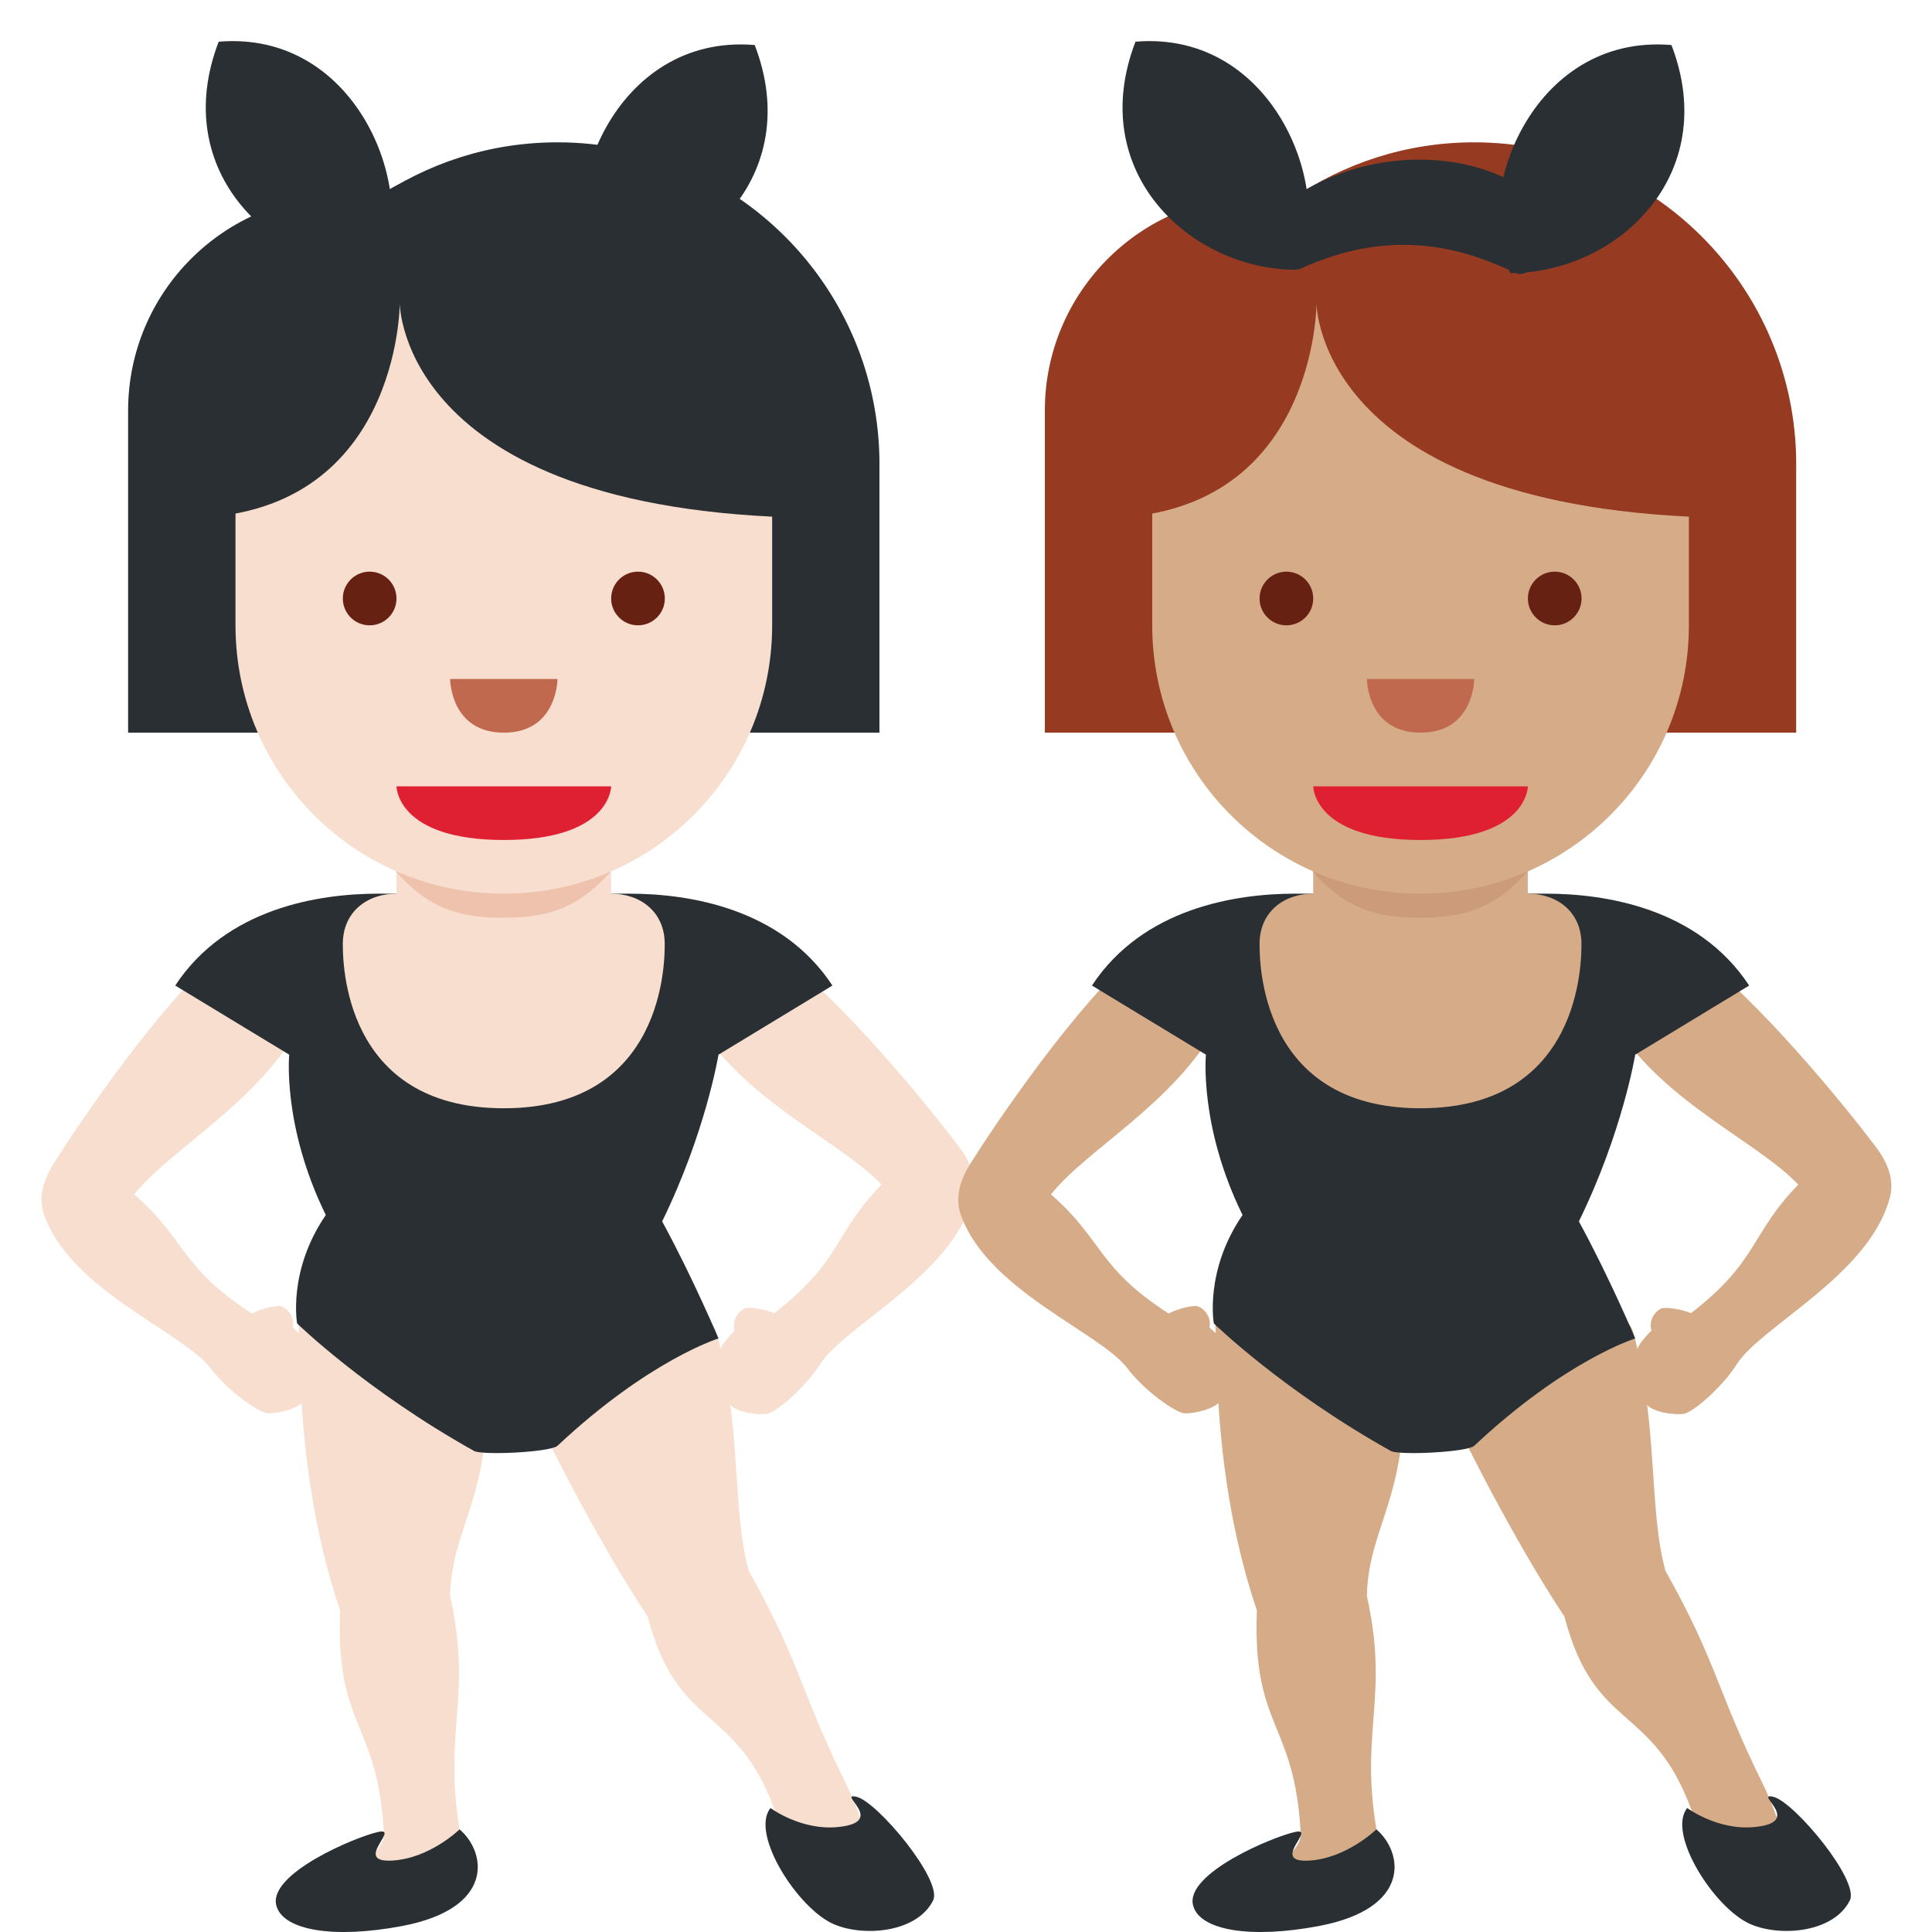
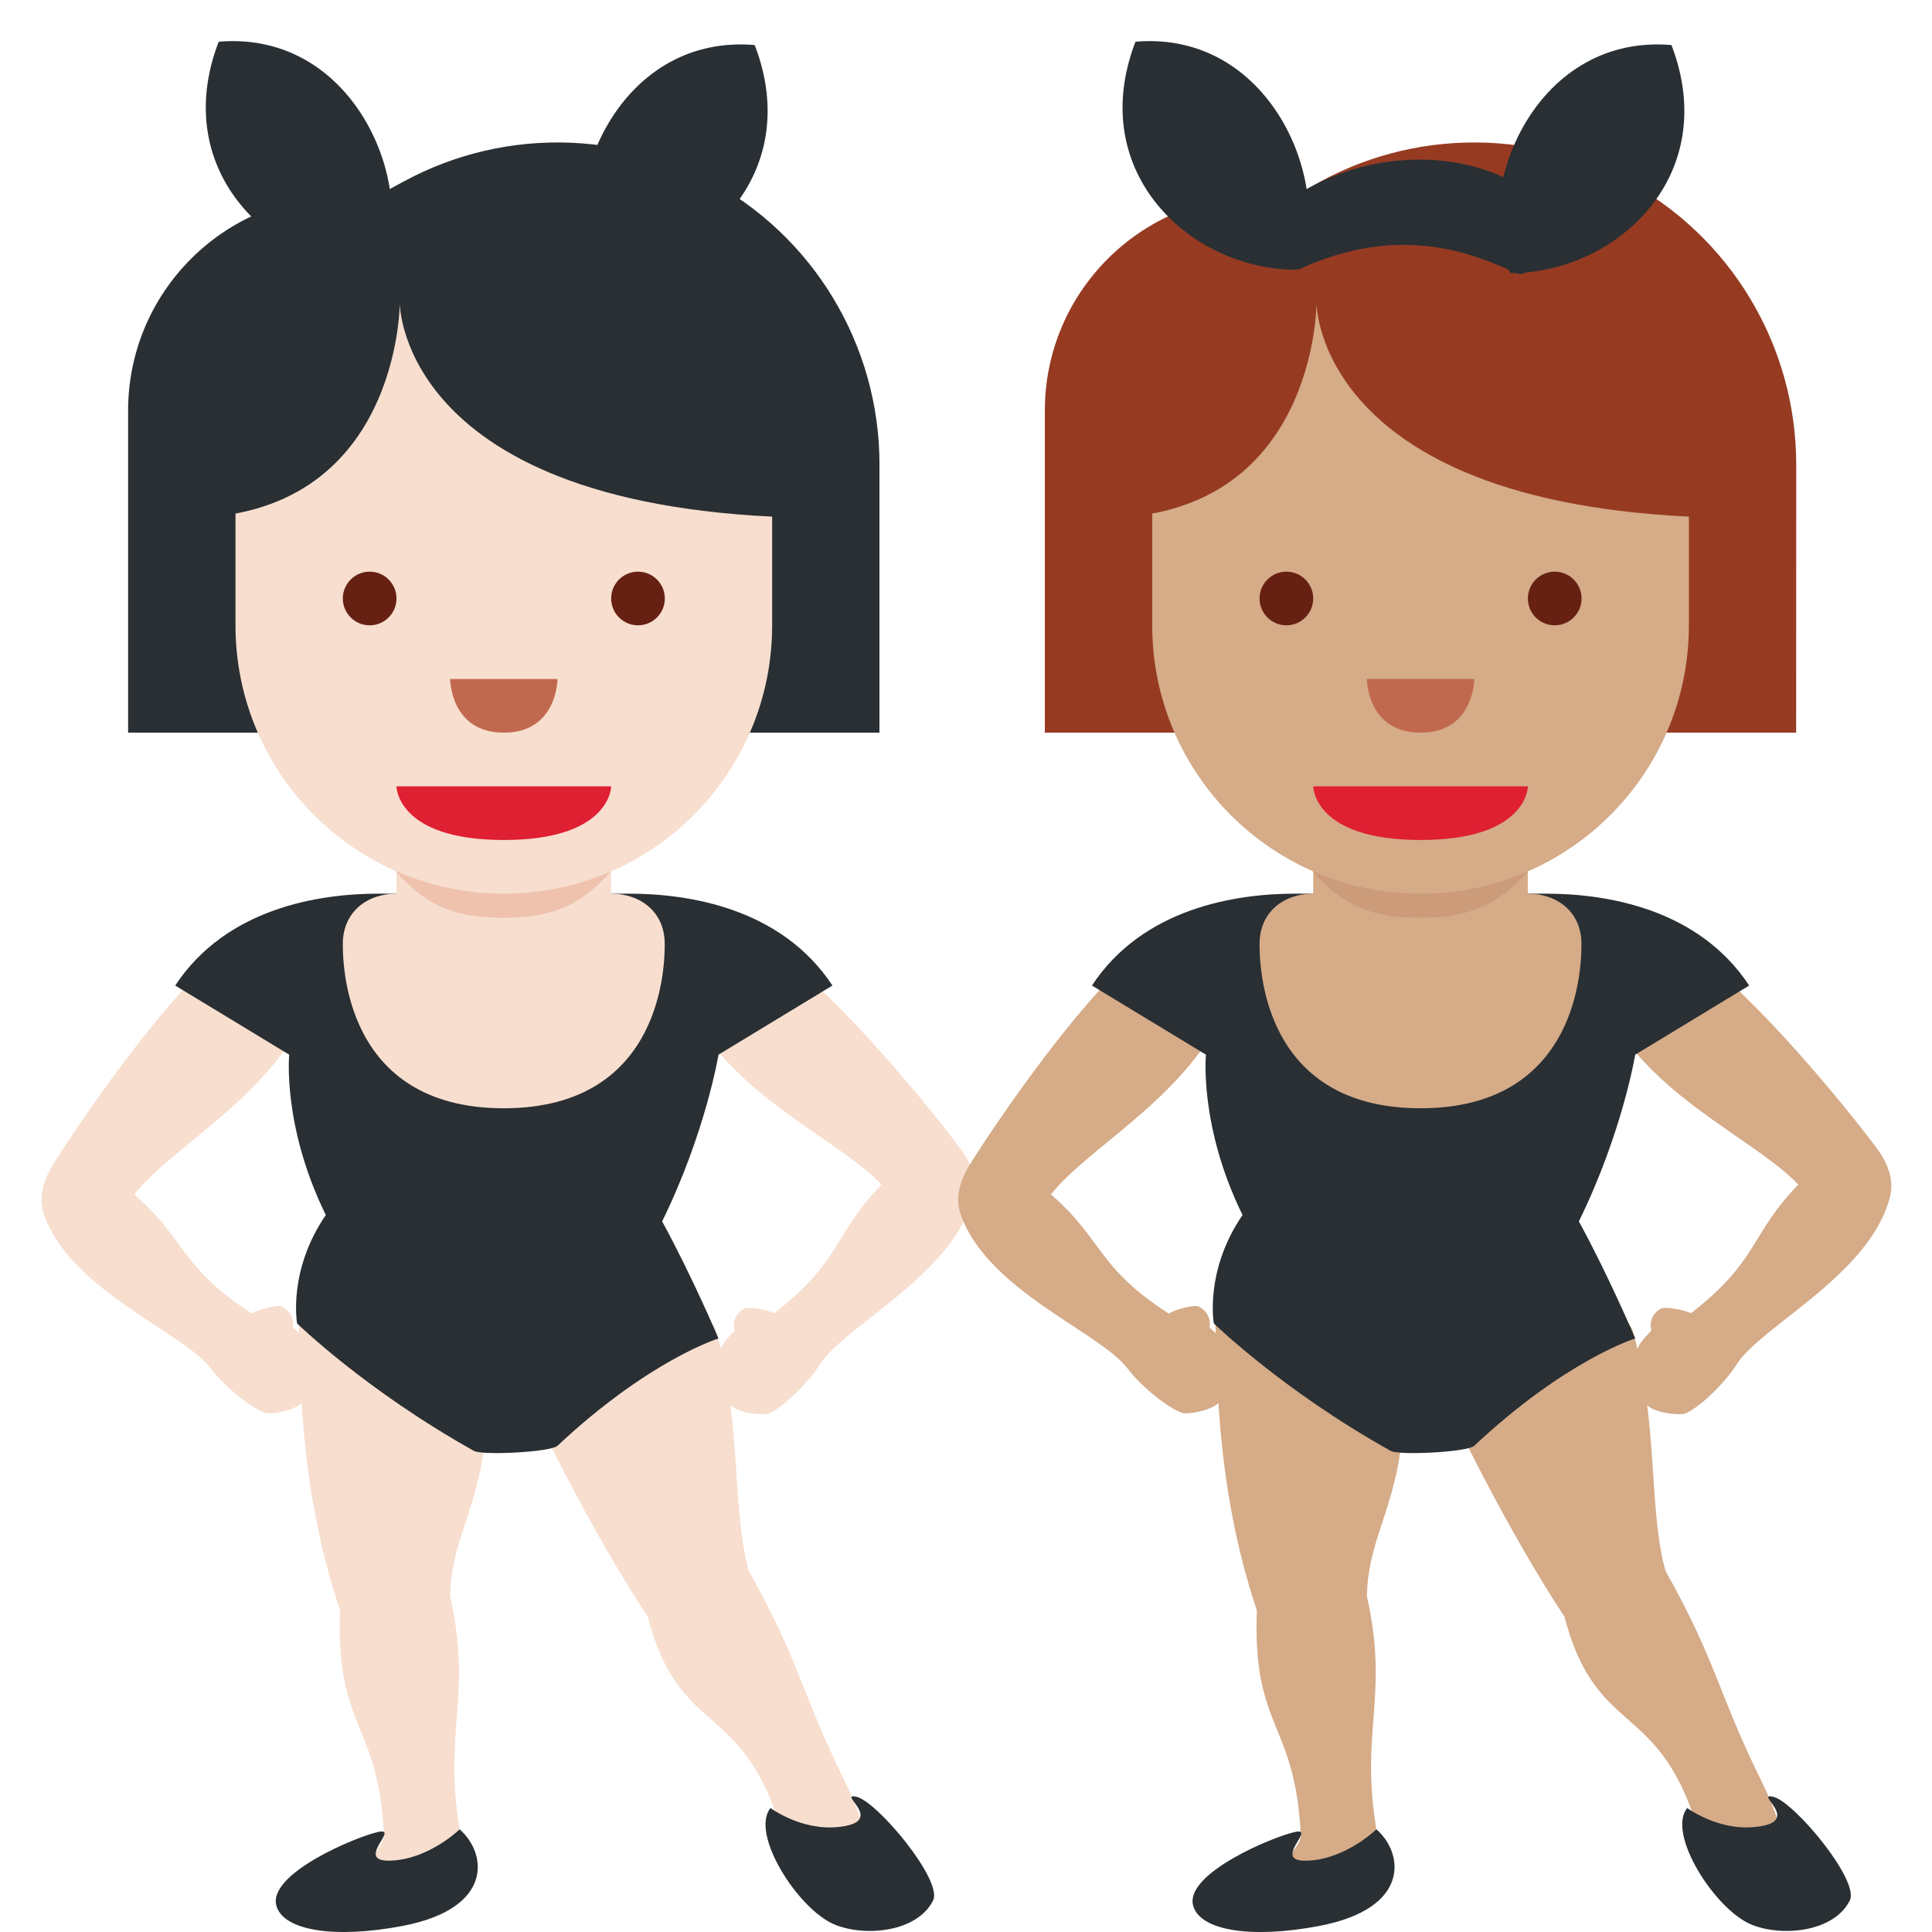
<svg xmlns="http://www.w3.org/2000/svg" viewBox="0 0 36 36">
-   <path fill="#F7DECE" d="M8.564 34.087c.131.787-2.091 1.454-2.376 1.326-.305-.137.988-.808.967-1.226-.106-2.12-.904-1.961-.818-4.18-.802-2.376-.735-4.653-.772-5.287-.087-1.472 3.528.615 3.509 1.518-.038 1.776-.663 2.321-.687 3.502.42 1.882-.131 2.499.177 4.347zm7.189-.872c.353.715.726 1.971.416 1.931-.331-.043-1.396-.505-1.736-1.427-.734-1.991-1.804-1.447-2.364-3.596-1.047-1.579-2.186-3.886-2.406-4.482-.509-1.384 3.441-1.701 3.683-.832.477 1.711.287 3.328.607 4.465.948 1.68.97 2.261 1.8 3.941z" />
-   <path fill="#F7DECE" d="M5.621 26.146c-.164.146-.57.212-.669.182-.232-.07-.745-.46-1.026-.831-.513-.675-2.601-1.446-3.103-2.856-.085-.238-.067-.524.118-.86.113-.205 1.505-2.37 2.77-3.655.336-.342 1.248-.428 1.676-.104.427.323.483.579.233 1.04-.811 1.497-2.441 2.342-3.119 3.194.974.847.851 1.353 2.193 2.22.156-.088.457-.158.538-.136.08.022.264.154.224.397.024.02.226.196.271.286.126.245.107.934-.106 1.123zm8.023.065c.176.132.586.163.682.125.225-.089.703-.521.953-.914.454-.715 2.471-1.659 2.853-3.106.065-.244.023-.528-.19-.847-.13-.195-1.698-2.235-3.066-3.41-.364-.312-1.279-.322-1.679.037-.399.358-.433.617-.146 1.056.934 1.424 2.628 2.129 3.375 2.922-.9.925-.735 1.419-2 2.396-.163-.075-.469-.119-.547-.09-.078.029-.25.176-.19.414-.022.021-.209.214-.246.307-.103.255-.027.939.201 1.11z" />
-   <path fill="#292F33" d="M15.511 18.364c-.953-1.447-2.684-1.712-3.788-1.712H9.388v.002-.002H7.053c-1.104 0-2.835.265-3.788 1.712l2.124 1.288s-.131 1.332.682 2.988c-.713 1.04-.535 2.02-.535 2.02s1.277 1.248 3.297 2.376c.153.086 1.427.024 1.555-.096 1.706-1.6 3-2 3-2s-.488-1.153-1.05-2.181c.812-1.656 1.05-3.107 1.05-3.107l2.123-1.288z" />
-   <path fill="#F7DECE" d="M12.386 17.587c0-.588-.445-.935-1-.935v-3H7.388v3c-.555 0-1 .347-1 .935 0 .323 0 3.063 2.997 3.064h.004c2.997-.001 2.997-2.74 2.997-3.064z" />
-   <path fill="#EEC2AD" d="M7.379 16.242c.608.687 1.178.859 1.998.859.819 0 1.394-.173 2.002-.859v-.812h-4v.812z" />
-   <path fill="#292F33" d="M16.388 8.653c0-3.314-2.687-6.001-6.001-6.001-1.264 0-2.435.393-3.402 1.06-.196-.03-.393-.06-.598-.06-2.209 0-4 1.791-4 4v6h14V8.653z" />
-   <path fill="#F7DECE" d="M14.388 5.652h-10v6.001c0 2.762 2.238 5 5 5s5-2.237 5-5V5.652z" />
-   <path fill="#292F33" d="M14.449 4.652h-10l-1 5c4 0 4-4 4-4s0 4 8 4l-1-5z" />
-   <path fill="#DF1F32" d="M11.388 14.652h-4s0 1 2 1 2-1 2-1z" />
-   <circle fill="#662113" cx="6.888" cy="11.152" r=".5" />
-   <circle fill="#662113" cx="11.888" cy="11.152" r=".5" />
-   <path fill="#C1694F" d="M8.388 12.652h2s0 1-1 1-1-1-1-1z" />
-   <path fill="#292F33" d="M4.075.777c2.625-.219 3.75 2.875 3 4.25-1.968 0-3.937-1.813-3-4.25zm9.988.062c-2.625-.219-3.75 2.875-3 4.25 1.969 0 3.937-1.812 3-4.25z" />
-   <path fill="#292F33" d="M6.7 3.902c1.812-1.438 4.344-1.062 5.156.156.031.312-.37 1.178-.688 1.031-.812-.375-2.188-.938-4.063-.062-.092-.063-.439-1.098-.405-1.125zm7.657 29.788c-.386.475.511 1.883 1.188 2.168.564.238 1.545.149 1.842-.446.186-.373-1.04-1.842-1.426-1.931-.386-.089.594.475-.356.564-.684.065-1.248-.355-1.248-.355zm-5.793.397c.505.435.654 1.474-1.069 1.801-1.268.241-2.228.086-2.347-.386-.148-.594 1.486-1.278 1.902-1.367.416-.089-.475.564.238.535.712-.03 1.276-.583 1.276-.583z" />
-   <path fill="#D5AB88" d="M25.647 34.087c.131.787-2.091 1.454-2.376 1.326-.305-.137.988-.808.967-1.226-.106-2.12-.904-1.961-.818-4.18-.802-2.376-.735-4.653-.772-5.287-.087-1.472 3.528.615 3.509 1.518-.038 1.776-.663 2.321-.687 3.502.419 1.882-.132 2.499.177 4.347zm7.188-.872c.353.715.726 1.971.416 1.931-.331-.043-1.396-.505-1.736-1.427-.734-1.991-1.804-1.447-2.364-3.596-1.047-1.579-2.186-3.886-2.406-4.482-.509-1.384 3.441-1.701 3.683-.832.477 1.711.287 3.328.607 4.465.948 1.68.97 2.261 1.8 3.941z" />
-   <path fill="#D5AB88" d="M22.703 26.146c-.164.146-.57.212-.669.182-.232-.07-.745-.46-1.026-.831-.513-.675-2.601-1.446-3.103-2.856-.085-.238-.067-.524.118-.86.113-.205 1.505-2.37 2.77-3.655.336-.342 1.248-.428 1.676-.104.427.323.483.579.233 1.04-.811 1.497-2.441 2.342-3.119 3.194.974.847.851 1.353 2.193 2.22.156-.088.457-.158.538-.136.08.022.264.154.224.397.024.02.226.196.271.286.126.245.107.934-.106 1.123zm8.023.065c.176.132.586.163.682.125.225-.089.703-.521.953-.914.454-.715 2.471-1.659 2.853-3.106.065-.244.023-.528-.19-.847-.13-.195-1.698-2.235-3.066-3.41-.364-.312-1.279-.322-1.679.037-.399.358-.433.617-.146 1.056.934 1.424 2.628 2.129 3.375 2.922-.9.925-.735 1.419-2 2.396-.163-.075-.469-.119-.547-.09-.078.029-.25.176-.19.414-.022.021-.209.214-.246.307-.103.255-.027.939.201 1.11z" />
-   <path fill="#292F33" d="M32.593 18.364c-.953-1.447-2.684-1.712-3.788-1.712H26.47v.002-.002h-2.335c-1.104 0-2.835.265-3.788 1.712l2.124 1.288s-.131 1.332.682 2.988c-.713 1.04-.535 2.02-.535 2.02s1.277 1.248 3.297 2.376c.153.086 1.427.024 1.555-.096 1.706-1.6 3-2 3-2s-.488-1.153-1.05-2.181c.812-1.656 1.05-3.107 1.05-3.107l2.123-1.288z" />
-   <path fill="#D5AB88" d="M29.468 17.587c0-.588-.445-.935-1-.935v-3H24.47v3c-.555 0-1 .347-1 .935 0 .323 0 3.063 2.997 3.064h.004c2.997-.001 2.997-2.74 2.997-3.064z" />
-   <path fill="#CC9B7A" d="M24.462 16.242c.608.687 1.178.859 1.998.859.819 0 1.394-.173 2.002-.859v-.812h-4v.812z" />
-   <path fill="#963B22" d="M33.47 8.653c0-3.314-2.687-6.001-6.001-6.001-1.264 0-2.435.393-3.402 1.06-.196-.03-.393-.06-.598-.06-2.209 0-4 1.791-4 4v6h14V8.653z" />
-   <path fill="#D5AB88" d="M31.47 5.652h-10v6.001c0 2.762 2.238 5 5 5s5-2.237 5-5V5.652z" />
-   <path fill="#963B22" d="M31.531 4.652h-10l-1 5c4 0 4-4 4-4s0 4 8 4l-1-5z" />
-   <path fill="#DF1F32" d="M28.47 14.652h-4s0 1 2 1 2-1 2-1z" />
-   <circle fill="#662113" cx="23.97" cy="11.152" r=".5" />
-   <circle fill="#662113" cx="28.97" cy="11.152" r=".5" />
-   <path fill="#C1694F" d="M25.47 12.652h2s0 1-1 1-1-1-1-1z" />
-   <path fill="#292F33" d="M21.158.777c2.625-.219 3.75 2.875 3 4.25-1.969 0-3.938-1.813-3-4.25zm9.987.062c-2.625-.219-3.75 2.875-3 4.25 1.969 0 3.937-1.812 3-4.25z" />
-   <path fill="#292F33" d="M23.783 3.902c1.812-1.438 4.344-1.062 5.156.156.031.312-.37 1.178-.688 1.031-.812-.375-2.188-.938-4.063-.062-.093-.063-.44-1.098-.405-1.125zm7.656 29.788c-.386.475.511 1.883 1.188 2.168.564.238 1.545.149 1.842-.446.186-.373-1.04-1.842-1.426-1.931-.386-.089.594.475-.356.564-.684.065-1.248-.355-1.248-.355zm-5.792.397c.505.435.654 1.474-1.069 1.801-1.268.241-2.228.086-2.347-.386-.149-.594 1.485-1.277 1.901-1.366.416-.089-.475.564.238.535.712-.031 1.277-.584 1.277-.584z" />
+   <path fill="#f7dece" d="M8.564 34.087c.131.787-2.091 1.454-2.376 1.326-.305-.137.988-.808.967-1.226-.106-2.12-.904-1.961-.818-4.18-.802-2.376-.735-4.653-.772-5.287-.087-1.472 3.528.615 3.509 1.518-.038 1.776-.663 2.321-.687 3.502.42 1.882-.131 2.499.177 4.347m7.189-.872c.353.715.726 1.971.416 1.931-.331-.043-1.396-.505-1.736-1.427-.734-1.991-1.804-1.447-2.364-3.596-1.047-1.579-2.186-3.886-2.406-4.482-.509-1.384 3.441-1.701 3.683-.832.477 1.711.287 3.328.607 4.465.948 1.68.97 2.261 1.8 3.941" />
+   <path fill="#f7dece" d="M5.621 26.146c-.164.146-.57.212-.669.182-.232-.07-.745-.46-1.026-.831-.513-.675-2.601-1.446-3.103-2.856-.085-.238-.067-.524.118-.86.113-.205 1.505-2.37 2.77-3.655.336-.342 1.248-.428 1.676-.104.427.323.483.579.233 1.04-.811 1.497-2.441 2.342-3.119 3.194.974.847.851 1.353 2.193 2.22.156-.088.457-.158.538-.136.08.022.264.154.224.397.024.02.226.196.271.286.126.245.107.934-.106 1.123m8.023.065c.176.132.586.163.682.125.225-.089.703-.521.953-.914.454-.715 2.471-1.659 2.853-3.106.065-.244.023-.528-.19-.847-.13-.195-1.698-2.235-3.066-3.41-.364-.312-1.279-.322-1.679.037-.399.358-.433.617-.146 1.056.934 1.424 2.628 2.129 3.375 2.922-.9.925-.735 1.419-2 2.396-.163-.075-.469-.119-.547-.09a.35.35 0 0 0-.19.414c-.022.021-.209.214-.246.307-.103.255-.027.939.201 1.11" />
+   <path fill="#292f33" d="M15.511 18.364c-.953-1.447-2.684-1.712-3.788-1.712H9.388v.002-.002H7.053c-1.104 0-2.835.265-3.788 1.712l2.124 1.288s-.131 1.332.682 2.988c-.713 1.04-.535 2.02-.535 2.02s1.277 1.248 3.297 2.376c.153.086 1.427.024 1.555-.096 1.706-1.6 3-2 3-2s-.488-1.153-1.05-2.181c.812-1.656 1.05-3.107 1.05-3.107z" />
+   <path fill="#f7dece" d="M12.386 17.587c0-.588-.445-.935-1-.935v-3H7.388v3c-.555 0-1 .347-1 .935 0 .323 0 3.063 2.997 3.064h.004c2.997-.001 2.997-2.74 2.997-3.064" />
+   <path fill="#eec2ad" d="M7.379 16.242c.608.687 1.178.859 1.998.859.819 0 1.394-.173 2.002-.859v-.812h-4z" />
+   <path fill="#292f33" d="M16.388 8.653a6.001 6.001 0 0 0-9.403-4.941 4 4 0 0 0-.598-.06 4 4 0 0 0-4 4v6h14V8.653z" />
+   <path fill="#f7dece" d="M14.388 5.652h-10v6.001c0 2.762 2.238 5 5 5s5-2.237 5-5z" />
+   <path fill="#292f33" d="M14.449 4.652h-10l-1 5c4 0 4-4 4-4s0 4 8 4z" />
+   <path fill="#df1f32" d="M11.388 14.652h-4s0 1 2 1 2-1 2-1" />
+   <circle cx="6.888" cy="11.152" r=".5" fill="#662113" />
+   <circle cx="11.888" cy="11.152" r=".5" fill="#662113" />
+   <path fill="#c1694f" d="M8.388 12.652h2s0 1-1 1-1-1-1-1" />
+   <path fill="#292f33" d="M4.075.777c2.625-.219 3.75 2.875 3 4.25-1.968 0-3.937-1.813-3-4.25m9.988.062c-2.625-.219-3.75 2.875-3 4.25 1.969 0 3.937-1.812 3-4.25" />
+   <path fill="#292f33" d="M6.7 3.902c1.812-1.438 4.344-1.062 5.156.156.031.312-.37 1.178-.688 1.031-.812-.375-2.188-.938-4.063-.062-.092-.063-.439-1.098-.405-1.125m7.657 29.788c-.386.475.511 1.883 1.188 2.168.564.238 1.545.149 1.842-.446.186-.373-1.04-1.842-1.426-1.931s.594.475-.356.564c-.684.065-1.248-.355-1.248-.355m-5.793.397c.505.435.654 1.474-1.069 1.801-1.268.241-2.228.086-2.347-.386-.148-.594 1.486-1.278 1.902-1.367s-.475.564.238.535c.712-.03 1.276-.583 1.276-.583" />
+   <path fill="#d5ab88" d="M25.647 34.087c.131.787-2.091 1.454-2.376 1.326-.305-.137.988-.808.967-1.226-.106-2.12-.904-1.961-.818-4.18-.802-2.376-.735-4.653-.772-5.287-.087-1.472 3.528.615 3.509 1.518-.038 1.776-.663 2.321-.687 3.502.419 1.882-.132 2.499.177 4.347m7.188-.872c.353.715.726 1.971.416 1.931-.331-.043-1.396-.505-1.736-1.427-.734-1.991-1.804-1.447-2.364-3.596-1.047-1.579-2.186-3.886-2.406-4.482-.509-1.384 3.441-1.701 3.683-.832.477 1.711.287 3.328.607 4.465.948 1.68.97 2.261 1.8 3.941" />
+   <path fill="#d5ab88" d="M22.703 26.146c-.164.146-.57.212-.669.182-.232-.07-.745-.46-1.026-.831-.513-.675-2.601-1.446-3.103-2.856-.085-.238-.067-.524.118-.86.113-.205 1.505-2.37 2.77-3.655.336-.342 1.248-.428 1.676-.104.427.323.483.579.233 1.04-.811 1.497-2.441 2.342-3.119 3.194.974.847.851 1.353 2.193 2.22.156-.088.457-.158.538-.136.08.022.264.154.224.397.024.02.226.196.271.286.126.245.107.934-.106 1.123m8.023.065c.176.132.586.163.682.125.225-.089.703-.521.953-.914.454-.715 2.471-1.659 2.853-3.106.065-.244.023-.528-.19-.847-.13-.195-1.698-2.235-3.066-3.41-.364-.312-1.279-.322-1.679.037-.399.358-.433.617-.146 1.056.934 1.424 2.628 2.129 3.375 2.922-.9.925-.735 1.419-2 2.396-.163-.075-.469-.119-.547-.09a.35.35 0 0 0-.19.414c-.022.021-.209.214-.246.307-.103.255-.027.939.201 1.11" />
+   <path fill="#292f33" d="M32.593 18.364c-.953-1.447-2.684-1.712-3.788-1.712H26.47v.002-.002h-2.335c-1.104 0-2.835.265-3.788 1.712l2.124 1.288s-.131 1.332.682 2.988c-.713 1.04-.535 2.02-.535 2.02s1.277 1.248 3.297 2.376c.153.086 1.427.024 1.555-.096 1.706-1.6 3-2 3-2s-.488-1.153-1.05-2.181c.812-1.656 1.05-3.107 1.05-3.107z" />
+   <path fill="#d5ab88" d="M29.468 17.587c0-.588-.445-.935-1-.935v-3H24.47v3c-.555 0-1 .347-1 .935 0 .323 0 3.063 2.997 3.064h.004c2.997-.001 2.997-2.74 2.997-3.064" />
+   <path fill="#cc9b7a" d="M24.462 16.242c.608.687 1.178.859 1.998.859.819 0 1.394-.173 2.002-.859v-.812h-4z" />
+   <path fill="#963b22" d="M33.47 8.653a6.001 6.001 0 0 0-9.403-4.941 4 4 0 0 0-.598-.06 4 4 0 0 0-4 4v6h14z" />
+   <path fill="#d5ab88" d="M31.47 5.652h-10v6.001c0 2.762 2.238 5 5 5s5-2.237 5-5z" />
+   <path fill="#963b22" d="M31.531 4.652h-10l-1 5c4 0 4-4 4-4s0 4 8 4z" />
+   <path fill="#df1f32" d="M28.47 14.652h-4s0 1 2 1 2-1 2-1" />
+   <circle cx="23.97" cy="11.152" r=".5" fill="#662113" />
+   <circle cx="28.97" cy="11.152" r=".5" fill="#662113" />
+   <path fill="#c1694f" d="M25.47 12.652h2s0 1-1 1-1-1-1-1" />
+   <path fill="#292f33" d="M21.158.777c2.625-.219 3.75 2.875 3 4.25-1.969 0-3.938-1.813-3-4.25m9.987.062c-2.625-.219-3.75 2.875-3 4.25 1.969 0 3.937-1.812 3-4.25" />
+   <path fill="#292f33" d="M23.783 3.902c1.812-1.438 4.344-1.062 5.156.156.031.312-.37 1.178-.688 1.031-.812-.375-2.188-.938-4.063-.062-.093-.063-.44-1.098-.405-1.125m7.656 29.788c-.386.475.511 1.883 1.188 2.168.564.238 1.545.149 1.842-.446.186-.373-1.04-1.842-1.426-1.931s.594.475-.356.564c-.684.065-1.248-.355-1.248-.355m-5.792.397c.505.435.654 1.474-1.069 1.801-1.268.241-2.228.086-2.347-.386-.149-.594 1.485-1.277 1.901-1.366s-.475.564.238.535c.712-.031 1.277-.584 1.277-.584" />
</svg>
